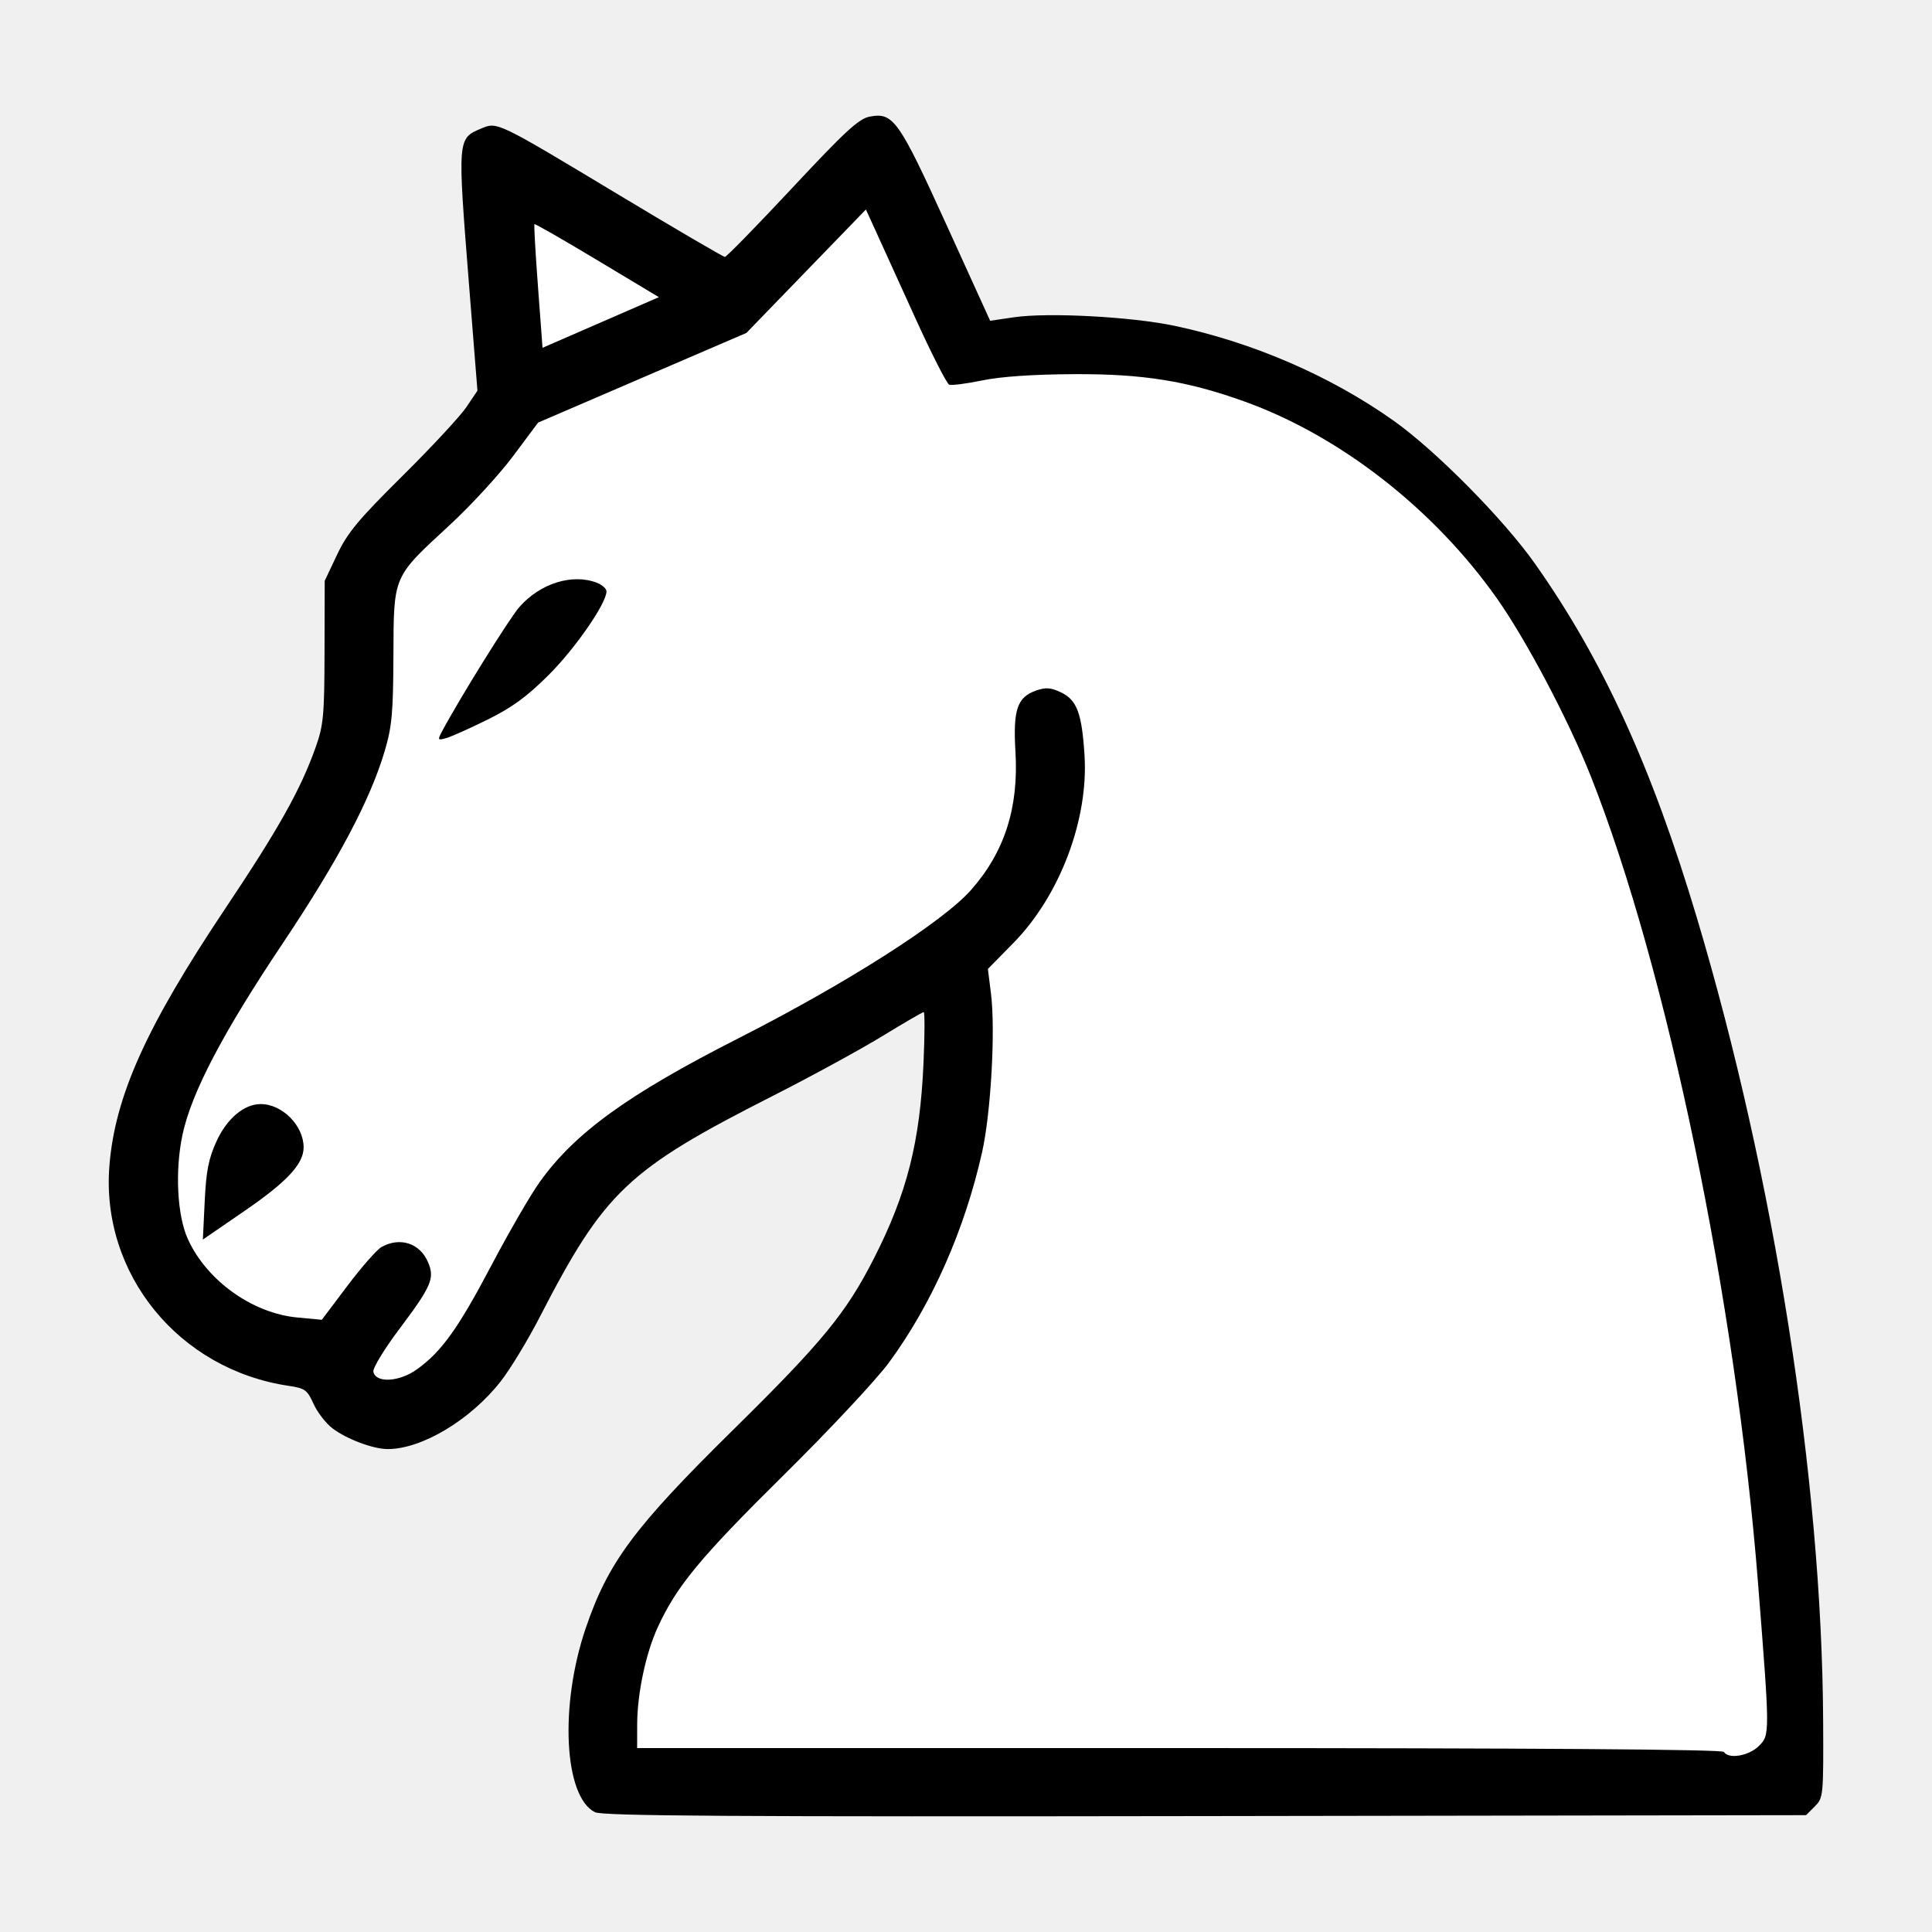
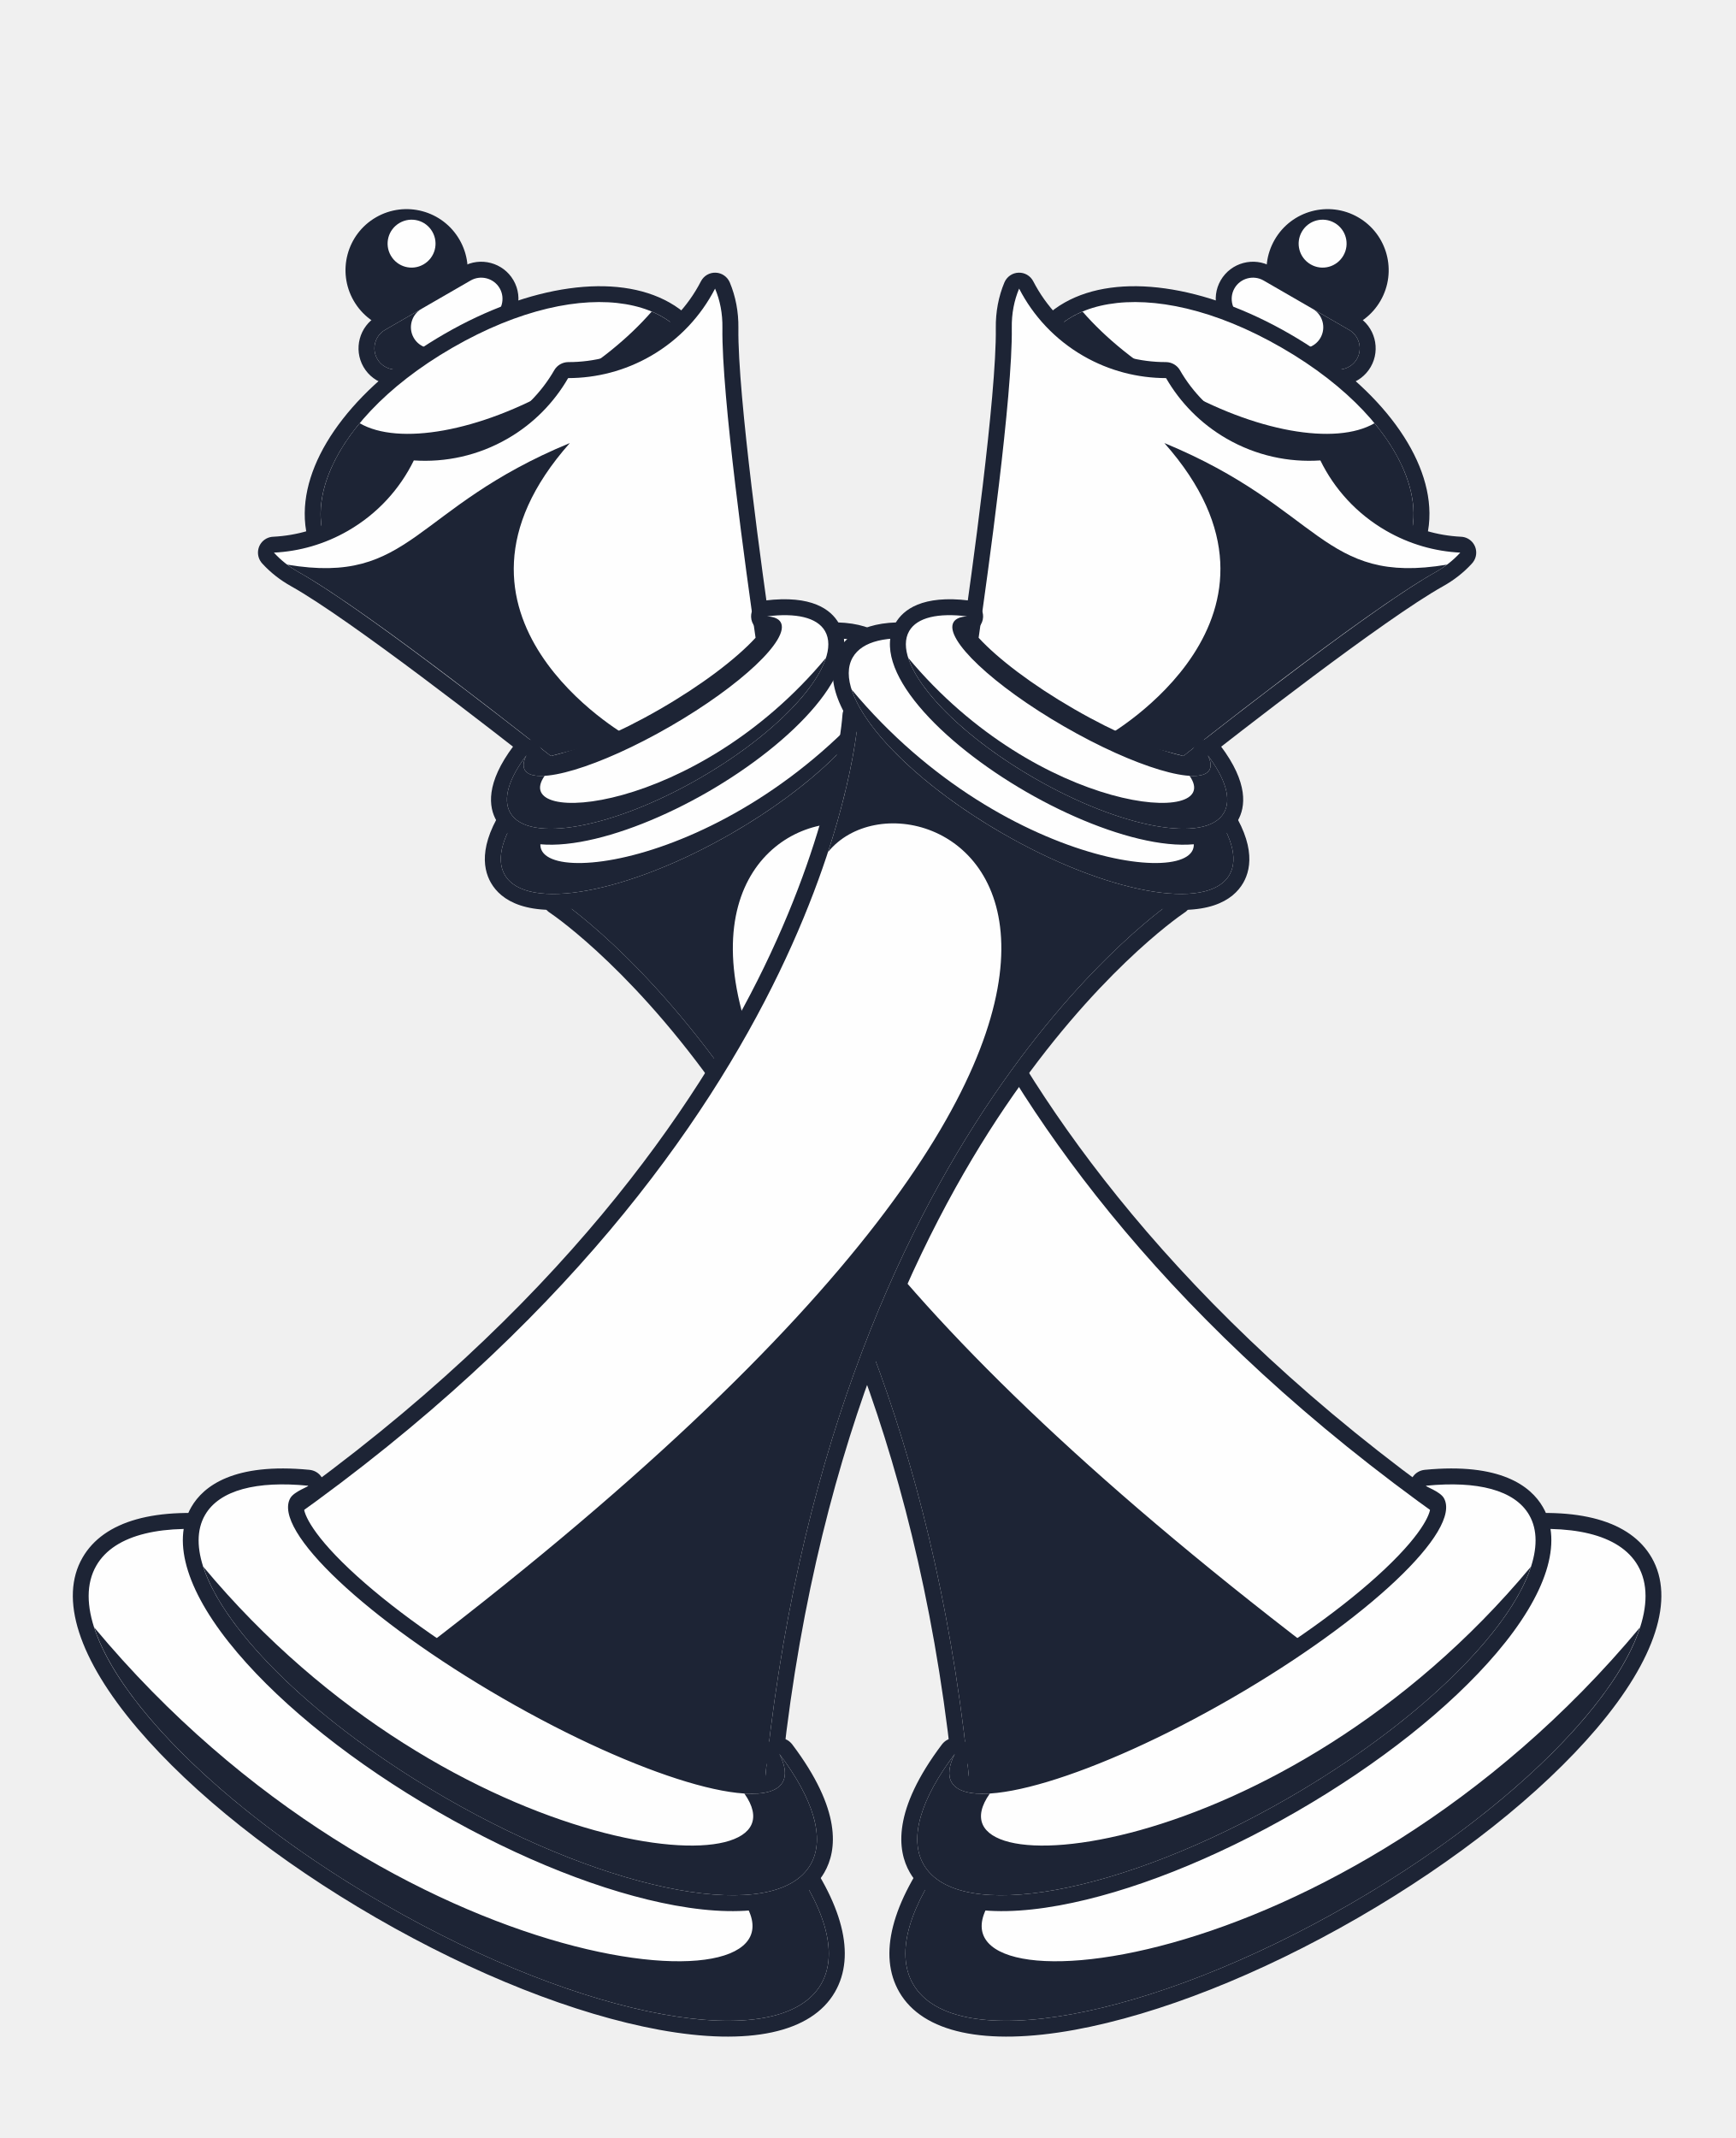
- <svg xmlns="http://www.w3.org/2000/svg" id="svg2429" viewBox="0 0 504 504" version="1.0">
-   <g id="layer1" transform="translate(267.69 -489.52)">
-     <path id="path2452" style="fill:#000000" d="m155.21 472.75c-8.08-4.03-9.28-27.81-2.43-47.96 5.86-17.22 12.62-26.32 38.46-51.77 23.28-22.93 29.48-30.48 36.72-44.7 8.65-16.97 12.05-30.4 12.96-51.05 0.32-7.29 0.34-13.25 0.05-13.25s-5.2 2.85-10.9 6.34c-5.7 3.48-18.53 10.48-28.52 15.55-37.9 19.24-43.85 24.89-60.76 57.69-3.14 6.09-7.72 13.64-10.19 16.78-7.88 10.05-20.56 17.64-29.45 17.64-3.794 0-10.746-2.61-14.429-5.42-1.717-1.31-3.934-4.18-4.927-6.38-1.633-3.63-2.243-4.07-6.446-4.69-28.706-4.23-49.063-29.2-46.807-57.42 1.451-18.14 9.614-36.28 30.142-66.97 14.049-21 19.759-31.19 23.676-42.24 2.03-5.73 2.266-8.28 2.304-24.88l0.043-18.5 3.239-6.84c2.699-5.7 5.539-9.12 17.025-20.5 7.58-7.51 15.08-15.59 16.68-17.96l2.9-4.3-2.2-27.7c-3.02-38.182-3.03-38.083 3.18-40.693 4.23-1.778 4.02-1.877 35.99 17.358 14.75 8.874 27.16 16.135 27.58 16.135s8.32-8.09 17.56-17.978c13.92-14.899 17.39-18.09 20.26-18.628 6.11-1.146 7.55 0.899 19.98 28.219l11.4 25.044 6.2-0.909c8.91-1.305 30.6-0.154 41.86 2.22 20.46 4.311 40.77 13.106 57.21 24.772 10.98 7.79 28.66 25.67 36.84 37.26 17.69 25.05 30.51 53.08 42.26 92.42 20.17 67.54 32.6 146.52 32.93 209.29 0.1 19.77 0.06 20.27-2.17 22.5l-2.28 2.29-156.72 0.24c-123.65 0.19-157.25-0.02-159.22-1.01z" transform="translate(-267.69 489.52)" />
-     <path id="path2390" style="fill:#ffffff" d="m155.79 67.859c-8.85-5.313-16.21-9.537-16.37-9.385-0.15 0.152 0.26 7.471 0.92 16.265l1.19 15.989 15.17-6.604 15.18-6.604-16.09-9.661z" transform="translate(-267.69 489.52)" />
-     <path id="path2384" style="fill:#ffffff" d="m458.84 455.47c2.89-2.88 2.89-3.01-0.22-42.45-5.8-73.68-23.77-160.39-43.62-210.5-5.81-14.67-16.89-35.65-24.56-46.5-16.46-23.29-40.93-42.35-65.82-51.29-14.92-5.364-26.48-7.217-44.41-7.125-10.72 0.055-19.12 0.629-23.97 1.636-4.1 0.849-7.99 1.349-8.62 1.109-0.64-0.25-4.67-8.185-8.96-17.639-4.29-9.455-8.92-19.637-10.29-22.625l-2.48-5.435-15.59 16.102-15.59 16.101-27.17 11.691-27.16 11.695-6.55 8.77c-3.61 4.82-11.07 12.94-16.6 18.04-14.83 13.68-14.51 12.94-14.6 33.97-0.06 15.06-0.38 18.54-2.3 25-3.786 12.73-12.22 28.62-26.529 50-15.697 23.45-23.863 39.04-26.195 50.01-1.982 9.32-1.399 20.97 1.358 27.11 4.868 10.85 16.831 19.45 28.568 20.55l6.421 0.6 6.698-8.89c3.684-4.88 7.678-9.43 8.876-10.09 4.843-2.71 10.063-0.99 12.153 4 1.77 4.19 0.89 6.21-7.6 17.52-3.85 5.12-6.854 10.07-6.678 11 0.58 3.06 6.798 2.7 11.438-0.66 6.42-4.65 10.71-10.66 19.43-27.21 4.47-8.49 10.08-18.18 12.47-21.53 9.17-12.87 23.01-22.89 51.81-37.53 28.34-14.4 53.4-30.38 60.8-38.77 8.72-9.89 12.42-21.42 11.55-36.04-0.65-10.96 0.46-14.23 5.4-15.95 2.5-0.87 3.83-0.78 6.46 0.47 4.18 1.99 5.47 5.43 6.16 16.44 1.06 16.8-6.47 36.65-18.57 48.96l-6.64 6.76 0.8 6.37c1.2 9.5 0 31.09-2.3 41.38-4.54 20.28-13.07 39.59-24.24 54.84-3.31 4.53-15.67 17.74-27.74 29.66-21.53 21.27-27.76 28.8-32.65 39.5-3.12 6.8-5.33 17.26-5.36 25.25l-0.01 6.25h141.44c93.21 0 141.65 0.34 142.06 1 1.21 1.96 6.53 1.05 9.13-1.55z" transform="translate(-267.69 489.52)" />
-     <path id="path2388" style="fill:#000000" d="m115.28 190.86c4.52-8.52 17.57-29.5 20.22-32.52 5.39-6.14 13.75-8.77 20.14-6.34 1.41 0.53 2.57 1.55 2.57 2.27 0 3.11-8.11 14.86-15.03 21.76-5.71 5.7-9.57 8.52-16 11.7-4.66 2.3-9.53 4.48-10.81 4.83-2.18 0.61-2.26 0.5-1.09-1.7z" transform="translate(-267.69 489.52)" />
-     <path id="path2386" style="fill:#000000" d="m53.403 313.38c0.381-7.92 1.013-11.14 3.074-15.64 2.728-5.96 7.177-9.71 11.529-9.72 5.627-0.01 11.2 5.62 11.2 11.3 0 4.31-4.313 8.95-15.392 16.56l-10.892 7.48 0.481-9.98z" transform="translate(-267.69 489.52)" />
-   </g>
+ <svg xmlns="http://www.w3.org/2000/svg" width="259" height="319" viewBox="0 0 259 319" fill="none">
+   <path d="M52.776 44.877C55.298 49.245 60.867 50.737 65.224 48.221C69.592 45.7 71.084 40.131 68.562 35.763C66.047 31.406 60.471 29.903 56.103 32.425C51.747 34.94 50.261 40.52 52.776 44.877Z" fill="#1D2435" />
+   <path d="M73.991 48.38C76.073 47.178 76.79 44.501 75.588 42.418C74.386 40.336 71.709 39.619 69.627 40.821L56.862 48.191C54.78 49.393 54.063 52.07 55.265 54.152C56.467 56.234 59.145 56.952 61.227 55.749L73.991 48.38Z" fill="#FEFEFE" />
+   <path fill-rule="evenodd" clip-rule="evenodd" d="M54.236 54.747C55.764 57.395 59.173 58.308 61.822 56.779L74.586 49.41C77.234 47.881 78.147 44.472 76.618 41.824C75.09 39.176 71.68 38.263 69.032 39.791L56.268 47.161C53.62 48.69 52.707 52.099 54.236 54.747ZM70.222 41.851C71.727 40.982 73.683 41.497 74.559 43.013C75.428 44.518 74.902 46.482 73.397 47.35L60.632 54.72C59.116 55.595 57.164 55.063 56.295 53.558C55.42 52.041 55.941 50.096 57.457 49.22L70.222 41.851Z" fill="#1D2435" />
+   <path d="M56.295 53.558C57.164 55.063 59.116 55.595 60.633 54.72L66.076 51.577C64.559 52.453 62.607 51.92 61.738 50.415C60.863 48.899 61.384 46.953 62.9 46.078L57.457 49.22C55.941 50.096 55.42 52.041 56.295 53.558Z" fill="#1D2435" />
+   <path d="M104.938 57.686C105.311 57.471 105.545 57.064 105.536 56.632C105.44 52.1 103.232 48.381 99.294 46.159C91.714 41.889 79.312 43.694 66.91 50.854C54.496 58.021 46.733 67.859 46.652 76.551C46.607 81.073 48.713 84.852 52.6 87.194C52.971 87.418 53.428 87.425 53.801 87.21L104.938 57.686Z" fill="#FEFEFE" />
+   <path fill-rule="evenodd" clip-rule="evenodd" d="M67.504 51.884C47.453 63.461 42.826 79.907 53.207 86.18L104.343 56.656C104.101 44.53 87.556 40.307 67.504 51.884ZM66.315 49.824C79.08 42.455 91.938 40.658 99.876 45.129C104.189 47.557 106.624 51.643 106.729 56.607C106.746 57.472 106.29 58.278 105.532 58.716L54.396 88.24C53.649 88.671 52.723 88.662 51.982 88.215C47.736 85.642 45.414 81.49 45.469 76.54C45.554 67.438 53.54 57.2 66.315 49.824Z" fill="#1D2435" />
+   <path d="M53.208 86.18L104.344 56.657C104.25 51.868 101.62 48.332 97.236 46.487C93.83 50.415 89.049 54.337 83.312 57.65C71.498 64.47 59.426 66.506 53.669 63.146C46.033 72.368 45.93 81.781 53.208 86.18Z" fill="#1D2435" />
+   <path d="M59.619 33.261C57.91 34.248 57.327 36.425 58.313 38.134C59.307 39.854 61.484 40.438 63.193 39.451C64.913 38.458 65.496 36.28 64.503 34.56C63.517 32.852 61.339 32.268 59.619 33.261Z" fill="#FEFEFE" />
+   <path d="M186.996 259.033C210.063 245.414 216.213 227.816 216.468 227.081C216.631 226.579 216.463 226.027 216.035 225.731C174.225 196.067 153.56 165.239 143.582 144.611C132.813 122.327 131.882 106.917 131.874 106.771C131.849 106.363 131.616 105.985 131.247 105.79C130.889 105.589 130.445 105.604 130.095 105.807L82.726 133.155C82.376 133.357 82.141 133.734 82.136 134.144C82.12 134.561 82.324 134.941 82.672 135.178C82.794 135.258 95.749 143.847 109.678 164.366C122.518 183.312 138.845 216.584 143.614 267.544C143.656 268.062 144.051 268.484 144.566 268.593C145.33 268.74 163.645 272.213 186.974 259.046L186.985 259.04L186.996 259.033Z" fill="#FEFEFE" />
+   <path fill-rule="evenodd" clip-rule="evenodd" d="M81.263 135.373C81.465 135.724 81.752 136.011 82.073 136.203C83.02 136.849 95.45 145.469 108.779 165.158C121.511 183.97 137.685 217.028 142.439 267.649C142.531 268.698 143.296 269.553 144.333 269.754C145.121 269.918 163.845 273.471 187.558 260.082L187.603 260.056C211.044 246.221 217.339 228.223 217.592 227.458C217.936 226.46 217.578 225.369 216.716 224.765C175.254 195.338 154.711 164.801 144.786 144.369C134.044 122.236 133.068 106.852 133.059 106.706C133.022 105.883 132.543 105.133 131.817 104.737C131.091 104.342 130.214 104.365 129.501 104.777L82.133 132.125C80.99 132.785 80.603 134.231 81.263 135.373ZM130.69 106.836C130.69 106.836 134.017 168.994 215.346 226.703C215.346 226.703 209.345 244.456 186.392 258.01C163.177 271.111 144.802 267.431 144.802 267.431C135.489 168.144 83.322 134.184 83.322 134.184L130.69 106.836ZM83.333 134.178L83.322 134.184L83.333 134.178ZM84.516 136.226L84.505 136.233L84.516 136.226Z" fill="#1D2435" />
+   <path d="M199.19 248.689C58.733 142.556 121.396 110.105 135.209 127.13C131.102 114.58 130.689 106.836 130.689 106.836L83.321 134.185C83.321 134.185 135.487 168.145 144.801 267.432C144.801 267.432 163.176 271.112 186.391 258.01C191.445 255.031 195.674 251.85 199.19 248.689Z" fill="#1D2435" />
+   <path d="M99.1 106.818C105.267 103.258 110.556 99.299 113.611 95.966C113.853 95.706 113.96 95.342 113.921 94.987C112.717 86.735 108.842 59.038 108.992 48.949C109.014 46.688 108.622 44.545 107.785 42.599C107.613 42.17 107.198 41.897 106.746 41.871C106.511 41.856 106.293 41.922 106.1 42.033C105.908 42.144 105.748 42.312 105.637 42.512C103.571 46.511 100.427 49.82 96.523 52.074C92.947 54.138 88.897 55.224 84.775 55.22C84.564 55.221 84.357 55.28 84.176 55.385C84.007 55.483 83.852 55.633 83.745 55.815C81.689 59.386 78.723 62.351 75.147 64.415C71.096 66.754 66.483 67.833 61.834 67.515C61.592 67.488 61.356 67.549 61.152 67.667C60.96 67.778 60.789 67.952 60.691 68.175C58.63 72.367 55.401 75.816 51.35 78.154C48.091 80.036 44.548 81.086 40.806 81.269C40.613 81.275 40.435 81.333 40.277 81.424C40.051 81.555 39.87 81.765 39.767 82.005C39.594 82.437 39.676 82.918 39.995 83.262C41.135 84.505 42.493 85.576 44.038 86.45C52.851 91.365 74.906 108.581 81.456 113.731C81.732 113.949 82.1 114.038 82.447 113.959C86.861 112.979 92.933 110.379 99.1 106.818Z" fill="#FEFEFE" />
+   <path fill-rule="evenodd" clip-rule="evenodd" d="M59.617 67.648C57.672 71.623 54.603 74.904 50.755 77.125C47.678 78.902 44.33 79.899 40.8 80.082C40.443 80.091 40.074 80.184 39.751 80.355L39.739 80.362L39.683 80.394L39.671 80.401C38.54 81.054 38.159 82.511 38.812 83.643C38.921 83.832 39.048 84 39.194 84.147C40.402 85.456 41.833 86.576 43.456 87.48C52.191 92.365 74.184 109.526 80.716 114.671C81.276 115.118 81.999 115.273 82.699 115.126C87.234 114.122 93.426 111.467 99.695 107.848C105.964 104.229 111.359 100.193 114.496 96.768C114.974 96.236 115.194 95.52 115.094 94.823C113.903 86.594 110.038 58.967 110.175 48.96C110.205 46.529 109.768 44.231 108.887 42.129C108.52 41.285 107.707 40.713 106.787 40.687C106.323 40.667 105.891 40.781 105.506 41.003C105.121 41.225 104.802 41.561 104.586 41.972C102.631 45.771 99.629 48.908 95.928 51.044C92.534 53.004 88.679 54.038 84.78 54.026C84.347 54.034 83.944 54.146 83.582 54.355C83.231 54.558 82.921 54.857 82.709 55.221C80.77 58.604 77.948 61.425 74.553 63.386C70.705 65.607 66.329 66.625 61.915 66.322C61.427 66.287 60.965 66.402 60.558 66.637C60.162 66.866 59.831 67.208 59.617 67.648ZM75.742 65.445C79.635 63.197 82.682 60.035 84.771 56.415C88.962 56.409 93.225 55.351 97.118 53.104C101.361 50.654 104.603 47.122 106.695 43.063C107.432 44.81 107.825 46.771 107.791 48.933C107.651 58.987 111.391 85.796 112.737 95.158C109.886 98.268 104.752 102.182 98.506 105.789C92.26 109.395 86.303 111.883 82.184 112.798C74.75 106.951 53.409 90.319 44.626 85.402C43.136 84.572 41.899 83.581 40.872 82.454C44.642 82.269 48.437 81.21 51.944 79.184C56.346 76.643 59.672 72.943 61.747 68.697C66.473 69.016 71.34 67.986 75.742 65.445ZM40.872 82.454L40.86 82.461L40.872 82.454Z" fill="#1D2435" />
+   <path d="M109.802 125.354C124.116 117.089 136.544 104.407 132.553 97.493C130.913 94.652 126.929 93.528 121.031 94.262C120.863 94.284 120.714 94.34 120.578 94.418C120.216 94.627 119.971 95.04 119.986 95.484C120.012 96.103 120.492 96.595 121.115 96.628C122.019 96.679 122.466 96.904 122.577 97.096C123.433 98.579 117.399 105.925 103.288 114.072C89.166 122.225 79.787 123.777 78.931 122.295C78.82 122.103 78.849 121.603 79.268 120.788C79.54 120.239 79.354 119.577 78.83 119.245C78.453 119.01 77.985 119.009 77.612 119.225C77.476 119.303 77.355 119.408 77.25 119.539C73.665 124.28 72.647 128.292 74.287 131.132C78.279 138.046 95.476 133.625 109.802 125.354Z" fill="#FEFEFE" />
+   <path fill-rule="evenodd" clip-rule="evenodd" d="M76.305 118.817C71.393 125.335 71.931 129.43 73.258 131.727C74.734 134.284 78.495 136.956 88.06 135.205C94.719 133.986 102.657 130.852 110.397 126.383C118.125 121.921 124.808 116.614 129.194 111.457C135.493 104.048 135.059 99.456 133.583 96.898C132.256 94.601 128.991 92.081 120.879 93.083C120.56 93.131 120.255 93.231 119.984 93.388C119.248 93.813 118.771 94.632 118.807 95.531C118.851 96.758 119.818 97.754 121.046 97.815C121.152 97.824 121.242 97.832 121.316 97.839C120.432 100.07 114.621 106.156 102.694 113.042C90.756 119.934 82.58 121.924 80.206 121.575C80.237 121.506 80.275 121.424 80.32 121.328C80.88 120.235 80.513 118.893 79.462 118.247C78.701 117.766 77.753 117.77 77.017 118.195C76.746 118.352 76.507 118.565 76.305 118.817ZM77.902 122.89C79.627 125.877 91.254 122.392 103.883 115.101C116.5 107.817 125.332 99.489 123.607 96.502C123.235 95.857 122.389 95.515 121.173 95.448C126.309 94.806 130.099 95.62 131.523 98.087C134.718 103.621 124.722 115.367 109.208 124.324C93.682 133.287 78.512 136.071 75.317 130.538C73.893 128.071 75.082 124.382 78.206 120.255C77.657 121.341 77.53 122.245 77.902 122.89Z" fill="#1D2435" />
+   <path d="M75.317 130.538C78.511 136.071 93.682 133.287 109.207 124.324C121.1 117.457 129.739 108.954 131.693 102.877C108.416 130.846 74.962 133.112 81.447 123.935C79.628 124.05 78.385 123.727 77.901 122.89C77.529 122.245 77.656 121.341 78.206 120.255C75.082 124.382 73.892 128.071 75.317 130.538Z" fill="#1D2435" />
+   <path d="M105.045 117.116C116.927 110.256 127.654 99.672 124.126 93.561C122.715 91.117 119.309 90.156 114.3 90.785C114.142 90.806 113.994 90.856 113.859 90.934C113.485 91.15 113.246 91.545 113.256 92.007C113.275 92.614 113.773 93.111 114.384 93.151C115.141 93.181 115.416 93.37 115.455 93.438C116.056 94.479 111.323 100.471 99.407 107.35C87.491 114.23 79.936 115.333 79.335 114.292C79.295 114.224 79.269 113.892 79.61 113.227C79.893 112.672 79.7 111.998 79.183 111.678C78.8 111.432 78.327 111.449 77.953 111.664C77.825 111.738 77.708 111.841 77.603 111.972C74.555 115.995 73.695 119.419 75.106 121.863C78.634 127.974 93.163 123.976 105.045 117.116Z" fill="#FEFEFE" />
+   <path fill-rule="evenodd" clip-rule="evenodd" d="M112.07 92.043C112.108 93.153 112.906 94.065 113.956 94.289C112.699 96.372 107.832 101.113 98.813 106.32C89.783 111.534 83.244 113.378 80.811 113.425C81.142 112.404 80.751 111.256 79.809 110.669C79.048 110.188 78.106 110.203 77.36 110.635C77.099 110.785 76.854 110.987 76.659 111.25C72.418 116.867 72.914 120.444 74.077 122.458C78.029 129.304 92.944 125.476 105.641 118.146C118.326 110.822 129.098 99.819 125.146 92.973C123.983 90.959 121.133 88.742 114.16 89.599C113.834 89.636 113.537 89.748 113.265 89.905C112.518 90.336 112.045 91.137 112.07 92.043ZM78.306 114.886C79.743 117.376 89.456 114.469 100.002 108.38C110.537 102.297 117.923 95.333 116.486 92.843C116.172 92.3 115.464 92.015 114.454 91.964C118.742 91.42 121.915 92.108 123.097 94.156C125.769 98.784 117.419 108.599 104.451 116.086C91.484 123.573 78.808 125.897 76.136 121.269C74.954 119.221 75.945 116.129 78.549 112.694C78.088 113.594 77.992 114.343 78.306 114.886Z" fill="#1D2435" />
+   <path d="M76.136 121.269C78.808 125.897 91.483 123.573 104.451 116.086C114.386 110.35 121.606 103.255 123.238 98.163C103.788 121.523 75.844 123.429 81.267 115.756C79.739 115.854 78.704 115.577 78.305 114.886C77.991 114.343 78.087 113.594 78.548 112.694C75.944 116.129 74.953 119.22 76.136 121.269Z" fill="#1D2435" />
+   <path d="M202.038 285.112C232.93 267.276 251.987 244.384 245.415 233C242.494 227.942 235.205 225.98 224.328 227.341C224.169 227.362 224.022 227.412 223.886 227.49C223.513 227.706 223.262 228.107 223.283 228.563C223.309 229.182 223.789 229.674 224.412 229.707C225.768 229.783 227.514 230.088 228.121 231.141C230.682 235.577 215.907 250.7 190.605 265.309C165.303 279.917 144.806 285.157 142.245 280.721C141.637 279.669 142.246 278.005 142.858 276.792C143.141 276.236 142.955 275.574 142.431 275.243C142.048 274.996 141.575 275.013 141.212 275.222C141.077 275.3 140.956 275.405 140.851 275.536C134.245 284.269 132.289 291.569 135.209 296.628C141.781 308.011 171.134 302.954 202.038 285.112Z" fill="#FEFEFE" />
+   <path fill-rule="evenodd" clip-rule="evenodd" d="M139.906 274.815C132.986 283.97 131.004 291.723 134.18 297.222C137.688 303.299 146.993 305.304 160.381 302.856C172.946 300.55 187.956 294.615 202.633 286.141C217.298 277.674 229.944 267.642 238.234 257.907C247.037 247.544 249.953 238.483 246.445 232.406C243.269 226.906 235.565 224.746 224.176 226.162C223.85 226.199 223.552 226.31 223.292 226.461C222.545 226.892 222.061 227.699 222.097 228.599C222.142 229.825 223.116 230.832 224.343 230.893C226.069 230.983 226.902 231.407 227.092 231.735C227.497 232.437 226.857 236.111 218.895 243.619C211.847 250.253 201.598 257.589 190.011 264.279C178.423 270.969 166.934 276.184 157.665 278.971C147.193 282.105 143.68 280.829 143.275 280.127C143.086 279.799 143.146 278.859 143.921 277.325C144.481 276.232 144.107 274.879 143.056 274.233C142.295 273.752 141.354 273.768 140.618 274.192C140.347 274.349 140.101 274.551 139.906 274.815ZM141.216 281.316C144.534 287.064 166.916 280.359 191.2 266.338C215.472 252.325 232.47 236.295 229.151 230.546C228.433 229.301 226.819 228.649 224.481 228.52C234.347 227.29 241.648 228.854 244.385 233.595C250.533 244.243 231.313 266.852 201.45 284.093C171.576 301.341 142.387 306.681 136.239 296.033C133.502 291.292 135.797 284.188 141.807 276.252C140.75 278.341 140.497 280.071 141.216 281.316Z" fill="#1D2435" />
+   <path d="M136.239 296.033C142.387 306.681 171.576 301.341 201.45 284.093C224.331 270.883 240.94 254.519 244.71 242.807C199.919 296.625 135.57 300.991 148.051 283.329C144.557 283.551 142.143 282.923 141.215 281.316C140.497 280.071 140.75 278.341 141.807 276.252C135.797 284.188 133.501 291.292 136.239 296.033Z" fill="#1D2435" />
+   <path d="M192.891 269.269C218.793 254.315 234.743 235.058 229.196 225.45C226.844 221.377 221.133 219.665 212.694 220.493C212.519 220.504 212.33 220.568 212.183 220.653C211.798 220.875 211.56 221.299 211.575 221.743C211.603 222.496 212.188 222.777 212.737 223.049C213.11 223.226 214.202 223.757 214.404 224.108C216.253 227.31 205.248 239.609 183.137 252.375C161.014 265.147 144.861 268.528 143.012 265.326C142.646 264.692 142.826 263.593 143.528 262.222C143.8 261.673 143.614 261.011 143.09 260.679C142.713 260.444 142.245 260.443 141.871 260.659C141.736 260.737 141.619 260.84 141.521 260.967C135.94 268.338 134.314 274.512 136.79 278.801C142.337 288.408 166.977 284.23 192.891 269.269Z" fill="#FEFEFE" />
+   <path fill-rule="evenodd" clip-rule="evenodd" d="M140.566 260.251C133.137 270.093 133.854 276.091 135.761 279.395C138.786 284.635 146.7 286.372 158.055 284.298C168.605 282.371 181.179 277.389 193.48 270.288C205.769 263.193 216.37 254.794 223.314 246.62C230.788 237.824 233.24 230.102 230.215 224.862C228.405 221.728 223.868 218.207 212.583 219.306C212.222 219.343 211.887 219.451 211.578 219.629C210.82 220.067 210.355 220.909 210.39 221.779C210.443 223.257 211.595 223.814 212.222 224.116C212.482 224.253 213.127 224.559 213.403 224.777C213.545 225.389 212.784 228.303 206.601 234.136C200.739 239.663 192.196 245.772 182.543 251.345C172.879 256.924 163.317 261.268 155.611 263.575C147.038 266.156 144.271 265.128 144.043 264.732C143.99 264.641 143.938 264.053 144.58 262.762C145.141 261.668 144.774 260.326 143.733 259.675C142.961 259.2 142.013 259.204 141.278 259.629C141.006 259.786 140.767 259.999 140.566 260.251ZM141.983 265.921C144.753 270.719 163.443 265.118 183.732 253.404C204.01 241.697 218.205 228.311 215.435 223.513C214.86 222.518 212.609 221.78 212.778 221.682L212.819 221.674C220.413 220.926 226.005 222.299 228.167 226.045C233.302 234.939 217.238 253.84 192.297 268.239C167.346 282.645 142.956 287.101 137.821 278.206C135.541 274.257 137.456 268.323 142.467 261.688C141.588 263.433 141.382 264.88 141.983 265.921Z" fill="#1D2435" />
+   <path d="M137.82 278.206C142.955 287.101 167.345 282.645 192.297 268.24C211.409 257.205 225.288 243.534 228.436 233.75C191.022 278.707 137.255 282.35 147.692 267.603C144.764 267.785 142.754 267.256 141.983 265.921C141.382 264.88 141.588 263.433 142.466 261.688C137.455 268.323 135.54 274.257 137.82 278.206Z" fill="#1D2435" />
+   <path d="M42.84 84.244C43.398 84.662 43.983 85.048 44.625 85.401C55.34 91.391 82.184 112.798 82.184 112.798L93.566 109.802C93.566 109.802 62.095 91.957 85.025 66.105C61.513 75.818 61.522 87.385 42.84 84.244Z" fill="#1D2435" />
+   <path d="M205.982 44.877C203.46 49.245 197.892 50.737 193.535 48.221C189.167 45.7 187.675 40.131 190.197 35.763C192.712 31.406 198.287 29.903 202.655 32.425C207.012 34.94 208.498 40.52 205.982 44.877Z" fill="#1D2435" />
+   <path d="M184.768 48.38C182.686 47.178 181.968 44.501 183.17 42.418C184.373 40.336 187.05 39.619 189.132 40.821L201.896 48.191C203.979 49.393 204.696 52.07 203.494 54.152C202.292 56.234 199.614 56.952 197.532 55.749L184.768 48.38Z" fill="#FEFEFE" />
+   <path fill-rule="evenodd" clip-rule="evenodd" d="M204.523 54.747C202.994 57.395 199.585 58.308 196.937 56.779L184.173 49.41C181.525 47.881 180.612 44.472 182.14 41.824C183.669 39.176 187.078 38.263 189.726 39.791L202.491 47.161C205.139 48.69 206.052 52.099 204.523 54.747ZM188.537 41.851C187.032 40.982 185.075 41.497 184.2 43.013C183.331 44.518 183.857 46.482 185.362 47.35L198.126 54.72C199.643 55.595 201.595 55.063 202.464 53.558C203.339 52.041 202.818 50.096 201.302 49.22L188.537 41.851Z" fill="#1D2435" />
+   <path d="M202.464 53.558C201.595 55.063 199.643 55.595 198.126 54.72L192.683 51.577C194.2 52.453 196.152 51.92 197.021 50.415C197.896 48.899 197.375 46.953 195.858 46.078L201.301 49.22C202.818 50.096 203.339 52.041 202.464 53.558Z" fill="#1D2435" />
+   <path d="M153.82 57.686C153.446 57.471 153.213 57.064 153.222 56.632C153.318 52.1 155.526 48.381 159.464 46.159C167.044 41.889 179.446 43.694 191.848 50.854C204.261 58.021 212.025 67.859 212.106 76.551C212.15 81.073 210.045 84.852 206.157 87.194C205.787 87.418 205.33 87.425 204.956 87.21L153.82 57.686Z" fill="#FEFEFE" />
+   <path fill-rule="evenodd" clip-rule="evenodd" d="M191.254 51.884C211.305 63.461 215.932 79.907 205.551 86.18L154.415 56.656C154.657 44.53 171.202 40.307 191.254 51.884ZM192.443 49.824C179.678 42.455 166.819 40.658 158.882 45.129C154.569 47.557 152.134 51.643 152.029 56.607C152.012 57.472 152.467 58.278 153.225 58.716L204.362 88.24C205.109 88.671 206.034 88.662 206.775 88.215C211.022 85.642 213.343 81.49 213.289 76.54C213.203 67.438 205.218 57.2 192.443 49.824Z" fill="#1D2435" />
+   <path d="M205.551 86.18L154.415 56.657C154.509 51.868 157.139 48.332 161.523 46.487C164.928 50.415 169.71 54.337 175.447 57.65C187.261 64.47 199.333 66.506 205.09 63.146C212.726 72.368 212.828 81.781 205.551 86.18Z" fill="#1D2435" />
+   <path d="M199.14 33.261C200.848 34.248 201.432 36.425 200.445 38.134C199.452 39.854 197.275 40.438 195.566 39.451C193.846 38.458 193.262 36.28 194.255 34.56C195.242 32.852 197.42 32.268 199.14 33.261Z" fill="#FEFEFE" />
+   <path d="M71.763 259.033C48.696 245.414 42.546 227.816 42.291 227.081C42.128 226.579 42.296 226.027 42.723 225.731C84.534 196.067 105.199 165.239 115.177 144.611C125.946 122.327 126.876 106.917 126.885 106.771C126.91 106.363 127.143 105.985 127.512 105.79C127.869 105.589 128.313 105.604 128.664 105.807L176.032 133.155C176.383 133.357 176.618 133.734 176.623 134.144C176.639 134.561 176.435 134.941 176.087 135.178C175.965 135.258 163.009 143.847 149.08 164.366C136.241 183.312 119.913 216.584 115.145 267.544C115.102 268.062 114.708 268.484 114.192 268.593C113.428 268.74 95.114 272.213 71.785 259.046L71.774 259.04L71.763 259.033Z" fill="#FEFEFE" />
+   <path fill-rule="evenodd" clip-rule="evenodd" d="M177.496 135.373C177.294 135.724 177.007 136.011 176.685 136.203C175.739 136.849 163.309 145.469 149.98 165.158C137.248 183.97 121.074 217.028 116.32 267.649C116.228 268.698 115.462 269.553 114.426 269.754C113.637 269.918 94.914 273.471 71.201 260.082L71.155 260.056C47.715 246.221 41.419 228.223 41.167 227.458C40.823 226.46 41.181 225.369 42.042 224.765C83.505 195.338 104.047 164.801 113.973 144.369C124.715 122.236 125.691 106.852 125.699 106.706C125.737 105.883 126.215 105.133 126.942 104.737C127.668 104.342 128.544 104.365 129.257 104.777L176.626 132.125C177.769 132.785 178.156 134.231 177.496 135.373ZM128.068 106.836C128.068 106.836 124.741 168.994 43.413 226.703C43.413 226.703 49.413 244.456 72.367 258.01C95.582 271.111 113.956 267.431 113.956 267.431C123.27 168.144 175.437 134.184 175.437 134.184L128.068 106.836ZM175.425 134.178L175.437 134.184L175.425 134.178ZM174.243 136.226L174.254 136.233L174.243 136.226Z" fill="#1D2435" />
+   <path d="M59.568 248.689C200.025 142.556 137.362 110.105 123.549 127.13C127.656 114.58 128.068 106.836 128.068 106.836L175.437 134.185C175.437 134.185 123.27 168.145 113.956 267.432C113.956 267.432 95.582 271.112 72.367 258.01C67.312 255.031 63.084 251.85 59.568 248.689Z" fill="#1D2435" />
+   <path d="M159.658 106.818C153.491 103.258 148.203 99.299 145.148 95.966C144.906 95.706 144.799 95.342 144.838 94.987C146.042 86.735 149.917 59.038 149.767 48.949C149.745 46.688 150.137 44.545 150.974 42.599C151.146 42.17 151.56 41.897 152.013 41.871C152.248 41.856 152.466 41.922 152.659 42.033C152.851 42.144 153.011 42.312 153.122 42.512C155.188 46.511 158.332 49.82 162.236 52.074C165.812 54.138 169.862 55.224 173.984 55.22C174.194 55.221 174.401 55.28 174.583 55.385C174.752 55.483 174.907 55.633 175.013 55.815C177.07 59.386 180.036 62.351 183.612 64.415C187.663 66.754 192.276 67.833 196.925 67.515C197.167 67.488 197.403 67.549 197.607 67.667C197.799 67.778 197.97 67.952 198.068 68.175C200.129 72.367 203.358 75.816 207.409 78.154C210.668 80.036 214.211 81.086 217.953 81.269C218.145 81.275 218.323 81.333 218.482 81.424C218.708 81.555 218.889 81.765 218.991 82.005C219.165 82.437 219.083 82.918 218.764 83.262C217.624 84.505 216.266 85.576 214.721 86.45C205.908 91.365 183.853 108.581 177.303 113.731C177.027 113.949 176.658 114.038 176.312 113.959C171.898 112.979 165.826 110.379 159.658 106.818Z" fill="#FEFEFE" />
+   <path fill-rule="evenodd" clip-rule="evenodd" d="M199.141 67.648C201.086 71.623 204.156 74.904 208.003 77.125C211.081 78.902 214.428 79.899 217.959 80.082C218.316 80.091 218.685 80.184 219.008 80.355L219.019 80.362L219.076 80.394L219.087 80.401C220.219 81.054 220.6 82.511 219.947 83.643C219.838 83.832 219.71 84 219.565 84.147C218.357 85.456 216.925 86.576 215.302 87.48C206.568 92.365 184.574 109.526 178.043 114.671C177.483 115.118 176.76 115.273 176.06 115.126C171.525 114.122 165.333 111.467 159.064 107.848C152.795 104.229 147.399 100.193 144.262 96.768C143.785 96.236 143.565 95.52 143.665 94.823C144.856 86.594 148.721 58.967 148.584 48.96C148.554 46.529 148.991 44.231 149.872 42.129C150.239 41.285 151.052 40.713 151.972 40.687C152.436 40.667 152.868 40.781 153.253 41.003C153.638 41.225 153.957 41.561 154.172 41.972C156.128 45.771 159.13 48.908 162.83 51.044C166.225 53.004 170.079 54.038 173.979 54.026C174.412 54.034 174.815 54.146 175.177 54.355C175.528 54.558 175.837 54.857 176.05 55.221C177.989 58.604 180.811 61.425 184.206 63.386C188.053 65.607 192.43 66.625 196.844 66.322C197.332 66.287 197.794 66.402 198.201 66.637C198.597 66.866 198.928 67.208 199.141 67.648ZM183.017 65.445C179.124 63.197 176.077 60.035 173.988 56.415C169.797 56.409 165.534 55.351 161.641 53.104C157.398 50.654 154.156 47.122 152.064 43.063C151.327 44.81 150.934 46.771 150.968 48.933C151.108 58.987 147.368 85.796 146.022 95.158C148.873 98.268 154.006 102.182 160.253 105.789C166.499 109.395 172.455 111.883 176.574 112.798C184.009 106.951 205.35 90.319 214.133 85.402C215.623 84.572 216.859 83.581 217.887 82.454C214.116 82.269 210.322 81.21 206.814 79.184C202.412 76.643 199.087 72.943 197.012 68.697C192.286 69.016 187.419 67.986 183.017 65.445ZM217.887 82.454L217.898 82.461L217.887 82.454Z" fill="#1D2435" />
+   <path d="M148.956 125.354C134.641 117.089 122.213 104.407 126.205 97.493C127.845 94.652 131.829 93.528 137.727 94.262C137.895 94.284 138.044 94.34 138.18 94.418C138.542 94.627 138.786 95.04 138.771 95.484C138.746 96.103 138.266 96.595 137.643 96.628C136.739 96.679 136.292 96.904 136.181 97.096C135.325 98.579 141.359 105.925 155.47 114.072C169.592 122.225 178.97 123.777 179.826 122.295C179.937 122.103 179.909 121.603 179.489 120.788C179.218 120.239 179.404 119.577 179.927 119.245C180.304 119.01 180.773 119.009 181.146 119.225C181.282 119.303 181.403 119.408 181.508 119.539C185.093 124.28 186.111 128.292 184.471 131.132C180.479 138.046 163.282 133.625 148.956 125.354Z" fill="#FEFEFE" />
+   <path fill-rule="evenodd" clip-rule="evenodd" d="M182.453 118.817C187.366 125.335 186.827 129.43 185.501 131.727C184.025 134.284 180.264 136.956 170.698 135.205C164.039 133.986 156.102 130.852 148.362 126.383C140.633 121.921 133.95 116.614 129.565 111.457C123.266 104.048 123.7 99.456 125.176 96.898C126.502 94.601 129.768 92.081 137.88 93.083C138.199 93.131 138.503 93.231 138.775 93.388C139.511 93.813 139.988 94.632 139.952 95.531C139.907 96.758 138.94 97.754 137.713 97.815C137.607 97.824 137.517 97.832 137.442 97.839C138.327 100.07 144.138 106.156 156.065 113.042C168.003 119.934 176.179 121.924 178.553 121.575C178.522 121.506 178.484 121.424 178.439 121.328C177.878 120.235 178.246 118.893 179.297 118.247C180.058 117.766 181.006 117.77 181.741 118.195C182.013 118.352 182.252 118.565 182.453 118.817ZM180.857 122.89C179.132 125.877 167.504 122.392 154.876 115.101C142.258 107.817 133.427 99.489 135.152 96.502C135.524 95.857 136.37 95.515 137.586 95.448C132.45 94.806 128.66 95.62 127.236 98.087C124.041 103.621 134.037 115.367 149.551 124.324C165.077 133.287 180.247 136.071 183.442 130.538C184.866 128.071 183.677 124.382 180.552 120.255C181.102 121.341 181.229 122.245 180.857 122.89Z" fill="#1D2435" />
+   <path d="M183.442 130.538C180.248 136.071 165.077 133.287 149.552 124.324C137.659 117.457 129.019 108.954 127.066 102.877C150.343 130.846 183.797 133.112 177.311 123.935C179.131 124.05 180.374 123.727 180.857 122.89C181.23 122.245 181.102 121.341 180.553 120.255C183.677 124.382 184.867 128.071 183.442 130.538Z" fill="#1D2435" />
+   <path d="M153.714 117.116C141.832 110.256 131.105 99.672 134.633 93.561C136.044 91.117 139.45 90.156 144.458 90.785C144.617 90.806 144.764 90.856 144.9 90.934C145.274 91.15 145.513 91.545 145.503 92.007C145.484 92.614 144.986 93.111 144.375 93.151C143.618 93.181 143.343 93.37 143.304 93.438C142.703 94.479 147.436 100.471 159.352 107.35C171.268 114.23 178.823 115.333 179.424 114.292C179.463 114.224 179.489 113.892 179.149 113.227C178.866 112.672 179.058 111.998 179.575 111.678C179.959 111.432 180.432 111.449 180.805 111.664C180.934 111.738 181.051 111.841 181.156 111.972C184.204 115.995 185.064 119.419 183.653 121.863C180.125 127.974 165.595 123.976 153.714 117.116Z" fill="#FEFEFE" />
+   <path fill-rule="evenodd" clip-rule="evenodd" d="M146.688 92.043C146.651 93.153 145.853 94.065 144.803 94.289C146.06 96.372 150.927 101.113 159.945 106.32C168.976 111.534 175.515 113.378 177.948 113.425C177.617 112.404 178.007 111.256 178.95 110.669C179.711 110.188 180.652 110.203 181.399 110.635C181.659 110.785 181.905 110.987 182.1 111.25C186.34 116.867 185.845 120.444 184.682 122.458C180.729 129.304 165.815 125.476 153.118 118.146C140.433 110.822 129.661 99.819 133.613 92.973C134.776 90.959 137.626 88.742 144.599 89.599C144.924 89.636 145.222 89.748 145.494 89.905C146.241 90.336 146.714 91.137 146.688 92.043ZM180.453 114.886C179.016 117.376 169.303 114.469 158.756 108.38C148.221 102.297 140.836 95.333 142.273 92.843C142.587 92.3 143.295 92.015 144.305 91.964C140.017 91.42 136.844 92.108 135.661 94.156C132.989 98.784 141.339 108.599 154.307 116.086C167.275 123.573 179.95 125.897 182.622 121.269C183.805 119.221 182.814 116.129 180.21 112.694C180.671 113.594 180.767 114.343 180.453 114.886Z" fill="#1D2435" />
+   <path d="M182.623 121.269C179.951 125.897 167.276 123.573 154.308 116.086C144.373 110.35 137.153 103.254 135.521 98.163C154.971 121.523 182.915 123.429 177.492 115.756C179.02 115.854 180.055 115.577 180.454 114.886C180.767 114.343 180.672 113.594 180.211 112.694C182.814 116.128 183.806 119.22 182.623 121.269Z" fill="#1D2435" />
+   <path d="M56.721 285.112C25.828 267.276 6.772 244.384 13.344 233C16.265 227.942 23.554 225.98 34.431 227.341C34.589 227.362 34.737 227.412 34.872 227.49C35.246 227.706 35.497 228.107 35.475 228.563C35.45 229.182 34.97 229.674 34.347 229.707C32.99 229.783 31.245 230.088 30.637 231.141C28.076 235.577 42.852 250.7 68.154 265.309C93.456 279.917 113.953 285.157 116.514 280.721C117.121 279.669 116.513 278.005 115.901 276.792C115.618 276.236 115.804 275.574 116.328 275.243C116.711 274.996 117.184 275.013 117.546 275.222C117.682 275.3 117.803 275.405 117.908 275.536C124.514 284.269 126.47 291.569 123.55 296.628C116.977 308.011 87.624 302.954 56.721 285.112Z" fill="#FEFEFE" />
+   <path fill-rule="evenodd" clip-rule="evenodd" d="M118.853 274.815C125.773 283.97 127.754 291.723 124.579 297.222C121.071 303.299 111.766 305.304 98.378 302.856C85.813 300.55 70.803 294.615 56.126 286.141C41.461 277.674 28.815 267.642 20.525 257.907C11.722 247.544 8.806 238.483 12.314 232.406C15.489 226.906 23.194 224.746 34.583 226.162C34.909 226.199 35.206 226.31 35.467 226.461C36.214 226.892 36.698 227.699 36.661 228.599C36.617 229.825 35.643 230.832 34.416 230.893C32.69 230.983 31.856 231.407 31.667 231.735C31.262 232.437 31.902 236.111 39.863 243.619C46.911 250.253 57.161 257.589 68.748 264.279C80.336 270.969 91.824 276.184 101.094 278.971C111.566 282.105 115.079 280.829 115.484 280.127C115.673 279.799 115.613 278.859 114.838 277.325C114.277 276.232 114.651 274.879 115.703 274.233C116.463 273.752 117.405 273.768 118.141 274.192C118.412 274.349 118.658 274.551 118.853 274.815ZM117.543 281.316C114.224 287.064 91.843 280.359 67.559 266.338C43.286 252.325 26.288 236.295 29.607 230.546C30.326 229.301 31.94 228.649 34.278 228.52C24.411 227.29 17.111 228.854 14.374 233.595C8.226 244.243 27.446 266.852 57.308 284.093C87.182 301.341 116.372 306.681 122.52 296.033C125.257 291.292 122.961 284.188 116.952 276.252C118.009 278.341 118.262 280.071 117.543 281.316Z" fill="#1D2435" />
+   <path d="M122.519 296.033C116.371 306.681 87.182 301.341 57.308 284.093C34.427 270.883 17.818 254.519 14.048 242.807C58.839 296.625 123.187 300.991 110.707 283.329C114.2 283.551 116.615 282.923 117.542 281.316C118.261 280.071 118.008 278.341 116.951 276.252C122.961 284.188 125.256 291.292 122.519 296.033Z" fill="#1D2435" />
+   <path d="M65.867 269.269C39.965 254.315 24.015 235.058 29.562 225.45C31.914 221.377 37.625 219.665 46.063 220.493C46.238 220.504 46.428 220.568 46.575 220.653C46.96 220.875 47.198 221.299 47.183 221.743C47.155 222.496 46.57 222.777 46.021 223.049C45.648 223.226 44.556 223.757 44.354 224.108C42.505 227.31 53.51 239.609 75.621 252.375C97.744 265.147 113.897 268.528 115.746 265.326C116.112 264.692 115.932 263.593 115.23 262.222C114.958 261.673 115.144 261.011 115.668 260.679C116.045 260.444 116.513 260.443 116.886 260.659C117.022 260.737 117.139 260.84 117.237 260.967C122.818 268.338 124.444 274.512 121.968 278.801C116.421 288.408 91.78 284.23 65.867 269.269Z" fill="#FEFEFE" />
+   <path fill-rule="evenodd" clip-rule="evenodd" d="M118.193 260.251C125.622 270.093 124.905 276.091 122.997 279.395C119.973 284.635 112.059 286.372 100.704 284.298C90.153 282.371 77.579 277.389 65.279 270.288C52.99 263.193 42.389 254.794 35.445 246.62C27.971 237.824 25.519 230.102 28.544 224.862C30.353 221.728 34.891 218.207 46.176 219.306C46.536 219.343 46.871 219.451 47.181 219.629C47.939 220.067 48.404 220.909 48.369 221.779C48.315 223.257 47.164 223.814 46.537 224.116C46.277 224.253 45.632 224.559 45.356 224.777C45.214 225.389 45.975 228.303 52.158 234.136C58.02 239.663 66.563 245.772 76.216 251.345C85.879 256.924 95.442 261.268 103.148 263.575C111.721 266.156 114.487 265.128 114.716 264.732C114.768 264.641 114.821 264.053 114.179 262.762C113.618 261.668 113.985 260.326 115.025 259.675C115.797 259.2 116.745 259.204 117.481 259.629C117.753 259.786 117.991 259.999 118.193 260.251ZM116.776 265.921C114.005 270.719 95.316 265.118 75.027 253.404C54.748 241.697 40.554 228.311 43.324 223.513C43.899 222.518 46.15 221.78 45.98 221.682L45.94 221.674C38.345 220.926 32.754 222.299 30.592 226.045C25.457 234.939 41.521 253.84 66.462 268.239C91.413 282.645 115.803 287.101 120.938 278.206C123.218 274.257 121.303 268.323 116.292 261.688C117.171 263.433 117.377 264.88 116.776 265.921Z" fill="#1D2435" />
+   <path d="M120.938 278.206C115.803 287.101 91.414 282.645 66.462 268.24C47.349 257.205 33.471 243.534 30.323 233.75C67.736 278.707 121.503 282.35 111.067 267.603C113.995 267.785 116.005 267.256 116.776 265.921C117.377 264.88 117.171 263.433 116.292 261.688C121.303 268.323 123.219 274.257 120.938 278.206Z" fill="#1D2435" />
+   <path d="M215.917 84.244C215.36 84.662 214.774 85.048 214.133 85.401C203.417 91.391 176.574 112.798 176.574 112.798L165.192 109.802C165.192 109.802 196.663 91.957 173.733 66.105C197.245 75.818 197.236 87.385 215.917 84.244Z" fill="#1D2435" />
</svg>
